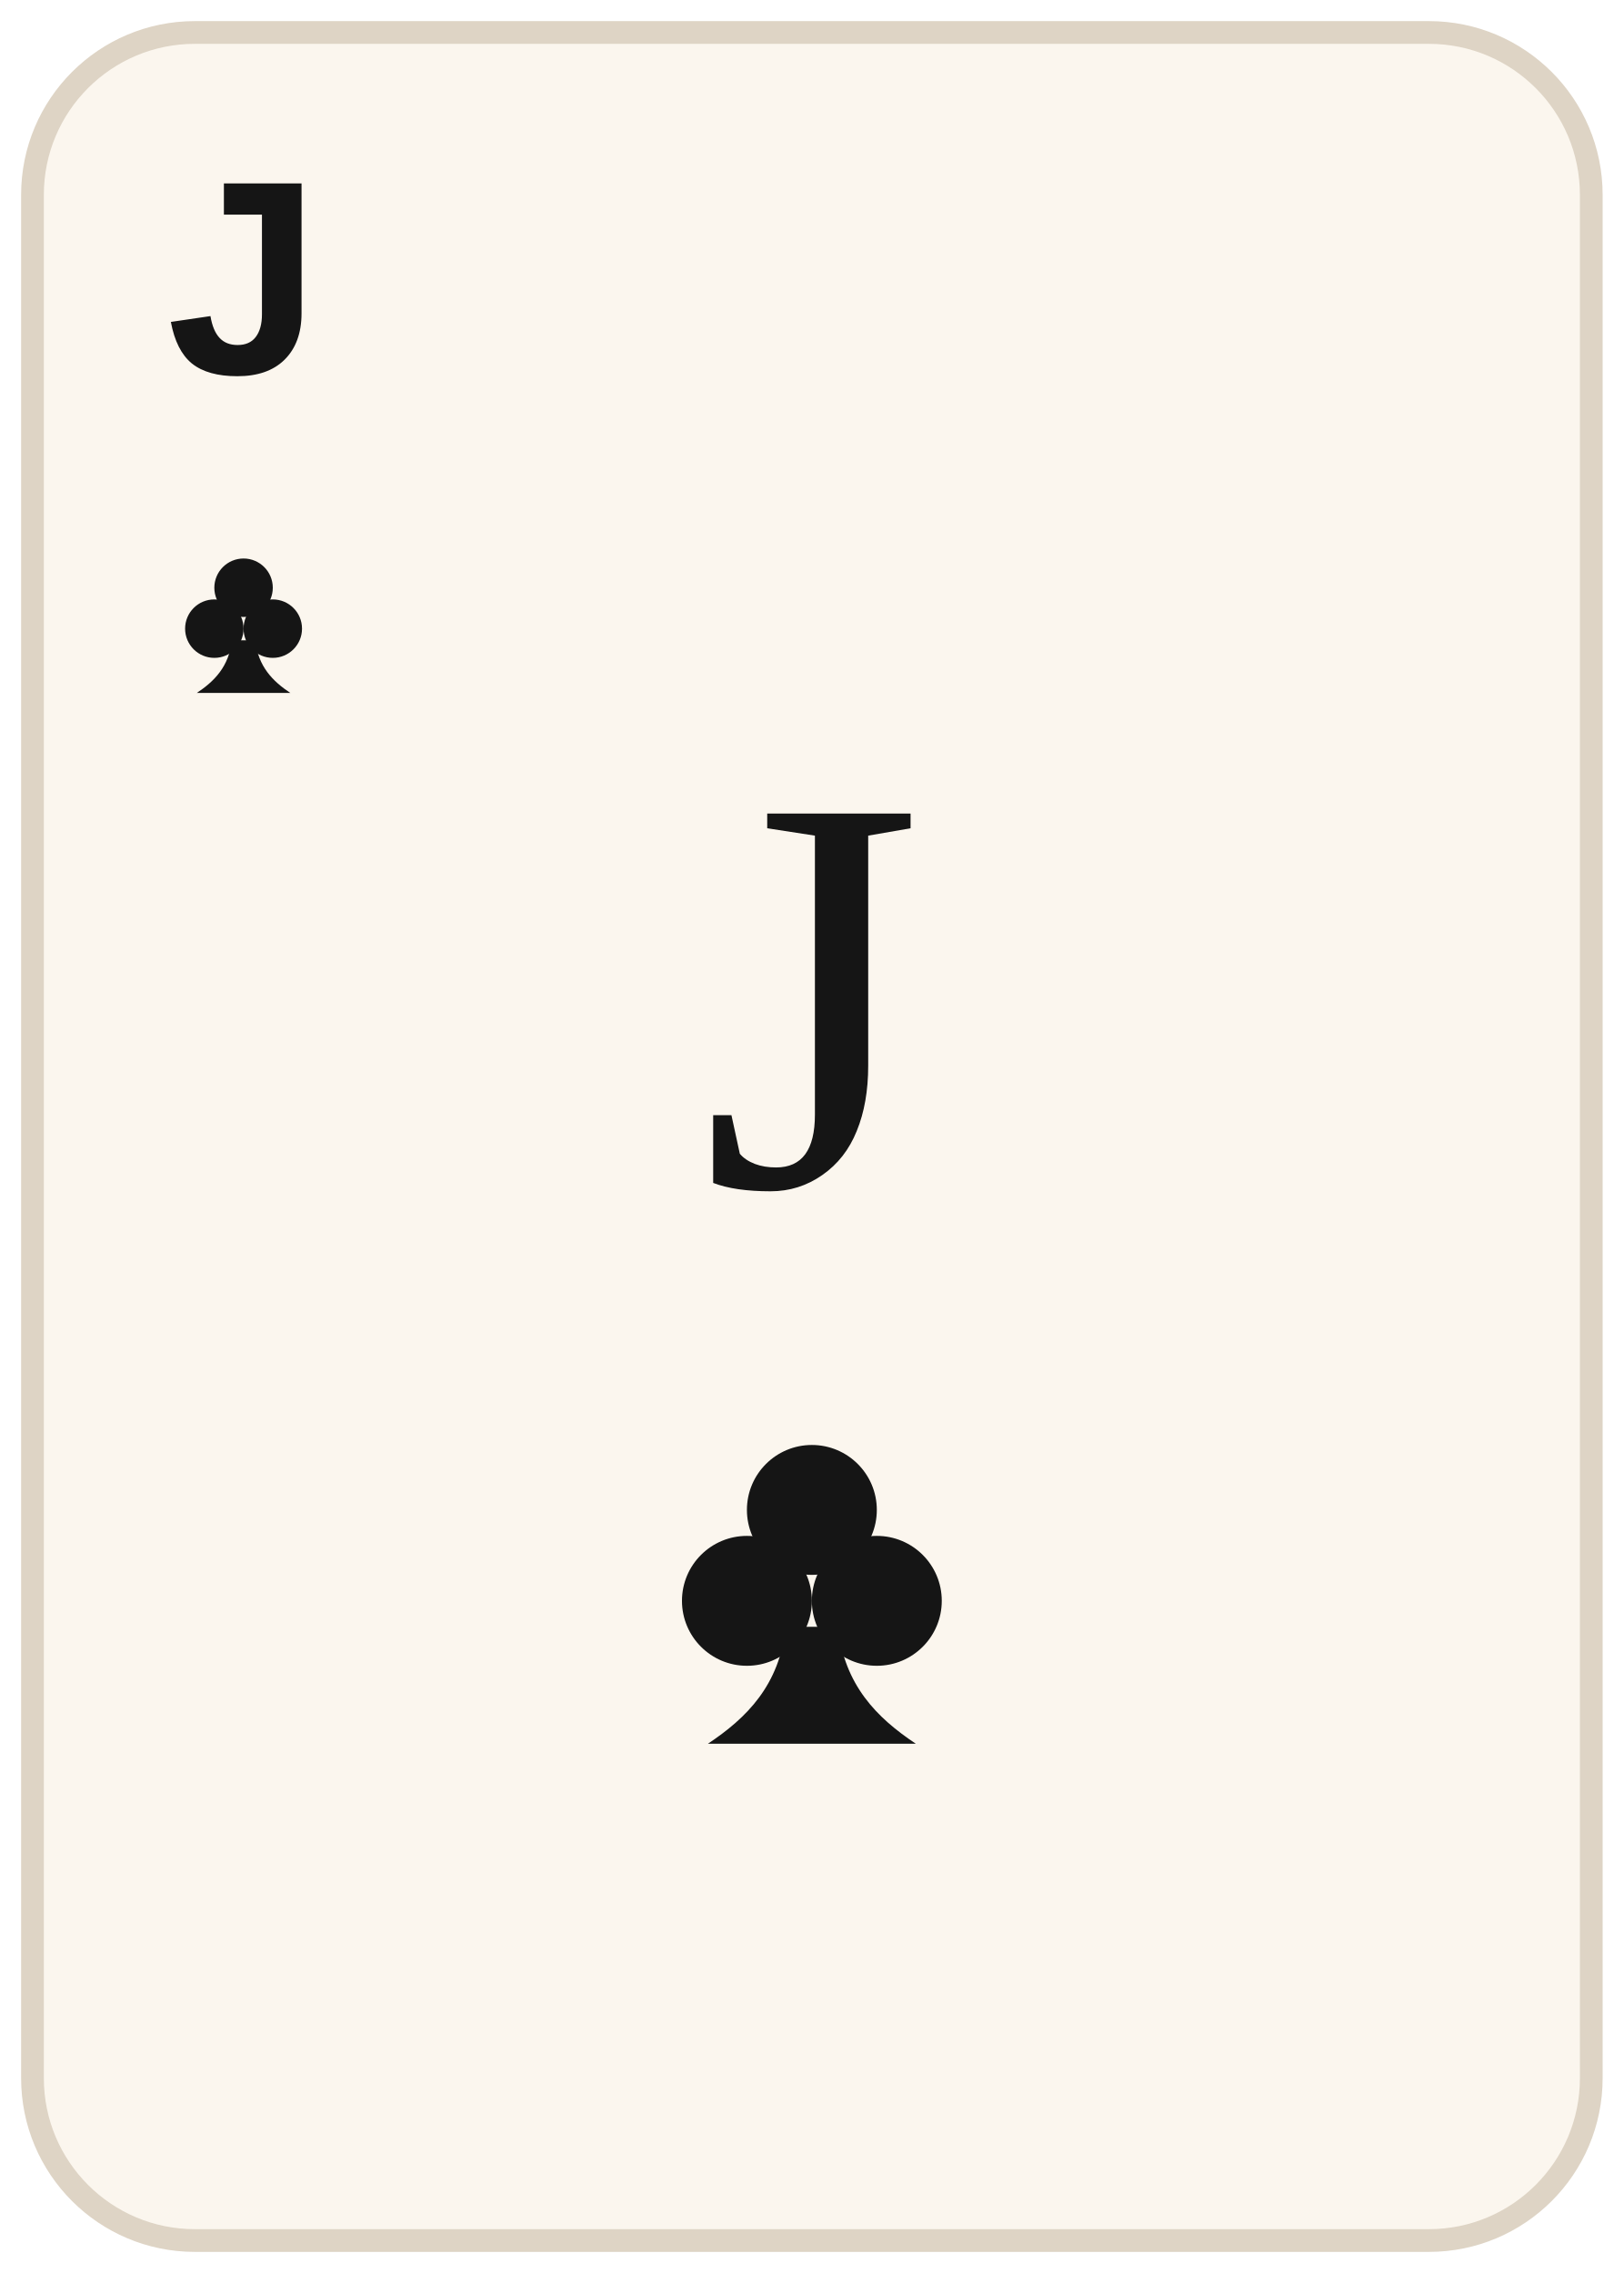
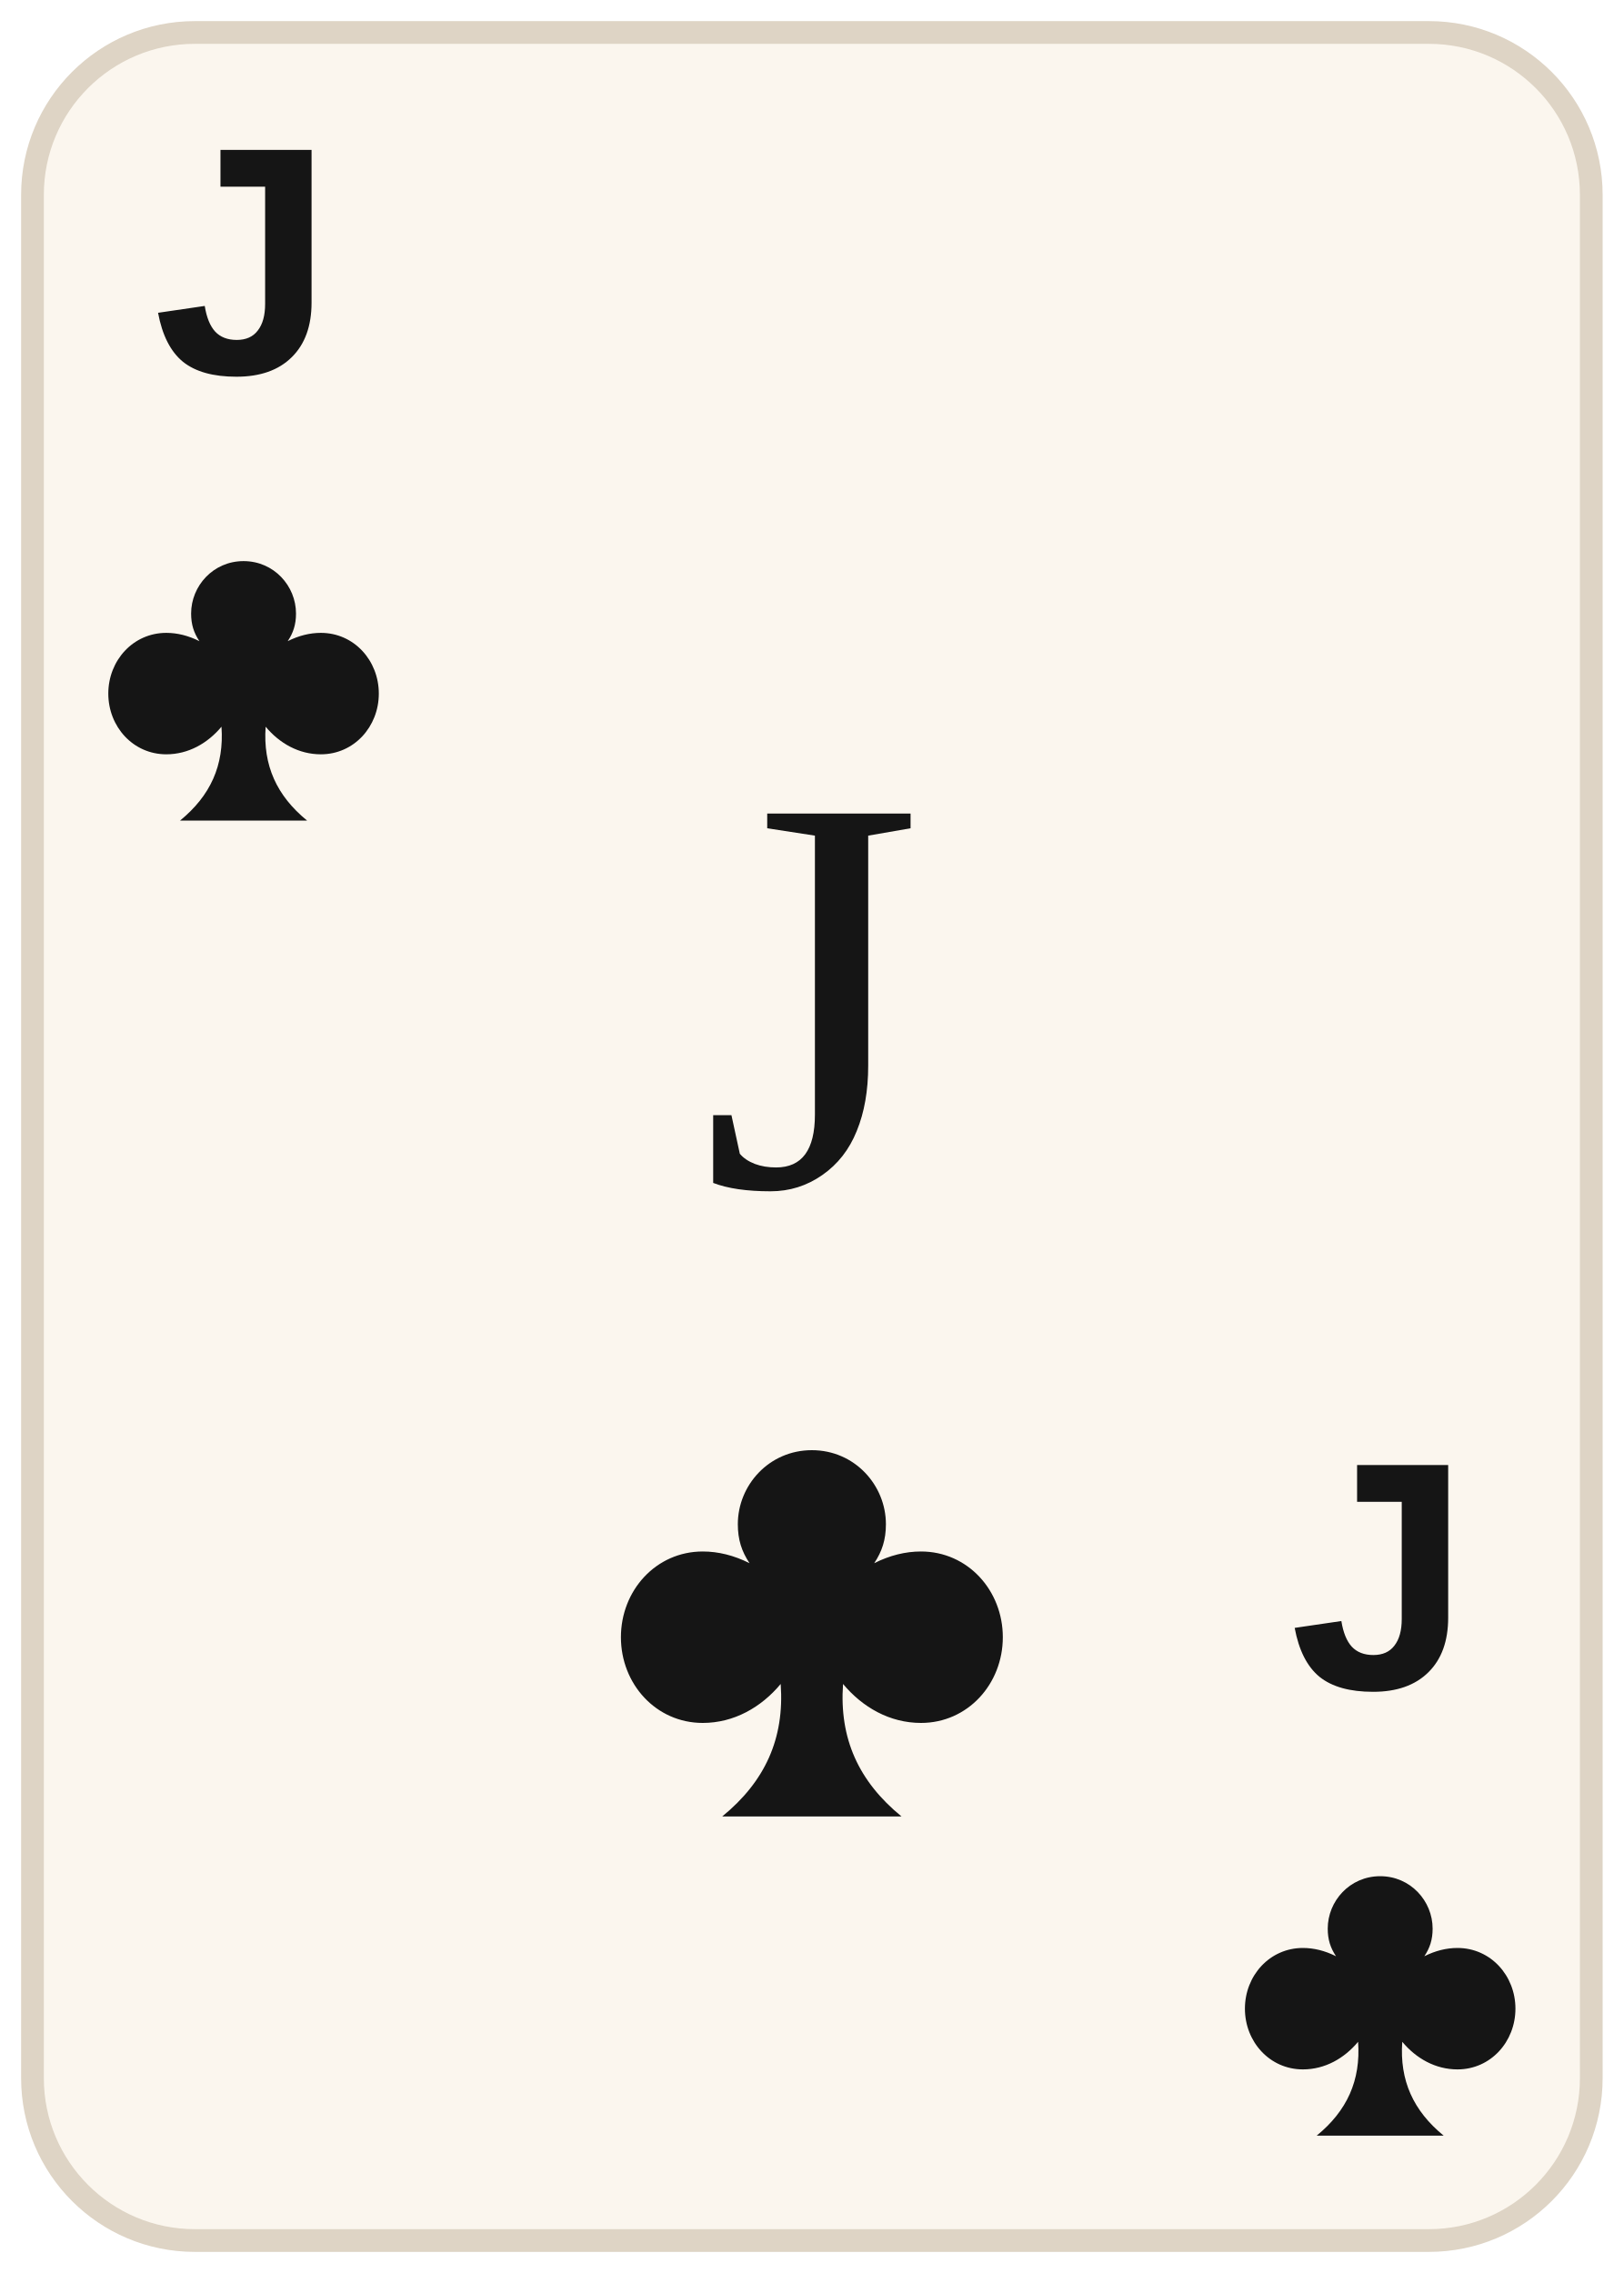
<svg xmlns="http://www.w3.org/2000/svg" viewBox="0 0 100 140" role="img" aria-label="Jack of Clubs">
  <rect x="2" y="2" width="96" height="136" rx="10" fill="#fbf6ee" stroke="#ded4c5" stroke-width="1.4" />
  <g font-family="Haskoy,-apple-system,BlinkMacSystemFont,'Segoe UI',Arial,sans-serif">
-     <text x="15" y="23" fill="#151515" font-size="17" font-weight="600" text-anchor="middle">J</text>
-     <g fill="#151515" transform="translate(15 38) scale(0.18)">
-       <circle cx="0" cy="-10" r="10" />
-       <circle cx="-10" cy="4" r="10" />
-       <circle cx="10" cy="4" r="10" />
-       <path d="M-4 8c-1 9-6 14-12 18h32c-6-4-11-9-12-18Z" />
+     <text x="15" y="23" fill="#151515" font-size="20" font-weight="700" text-anchor="middle">J</text>
+     <g fill="#151515" transform="translate(15 40) scale(0.17)">
+       <path d="M0-32C-11-32-19-23-19-13c0 4 1 7 3 10-4-2-8-3-12-3-12 0-21 10-21 22s9 22 21 22c8 0 15-4 20-10 1 14-4 25-15 34h46C12 53 7 42 8 28c5 6 12 10 20 10 12 0 21-10 21-22S40-6 28-6c-4 0-8 1-12 3 2-3 3-6 3-10 0-10-8-19-19-19Z" />
    </g>
  </g>
  <g>
    <text x="50" y="65" fill="#151515" font-size="35" font-weight="500" text-anchor="middle" dominant-baseline="middle">J</text>
-     <g fill="#151515" transform="translate(50 97) scale(0.4)">
-       <circle cx="0" cy="-10" r="10" />
-       <circle cx="-10" cy="4" r="10" />
-       <circle cx="10" cy="4" r="10" />
-       <path d="M-4 8c-1 9-6 14-12 18h32c-6-4-11-9-12-18Z" />
+     <g fill="#151515" transform="translate(50 97) scale(0.24)">
+       <path d="M0-32C-11-32-19-23-19-13c0 4 1 7 3 10-4-2-8-3-12-3-12 0-21 10-21 22s9 22 21 22c8 0 15-4 20-10 1 14-4 25-15 34h46C12 53 7 42 8 28c5 6 12 10 20 10 12 0 21-10 21-22S40-6 28-6c-4 0-8 1-12 3 2-3 3-6 3-10 0-10-8-19-19-19Z" />
+     </g>
+   </g>
+   <g data-card-corner="bottom-right" font-family="Haskoy,-apple-system,BlinkMacSystemFont,'Segoe UI',Arial,sans-serif">
+     <text x="85" y="104" fill="#151515" font-size="20" font-weight="700" text-anchor="middle">J</text>
+     <g fill="#151515" transform="translate(85 121) scale(0.17)">
+       <path d="M0-32C-11-32-19-23-19-13c0 4 1 7 3 10-4-2-8-3-12-3-12 0-21 10-21 22s9 22 21 22c8 0 15-4 20-10 1 14-4 25-15 34h46C12 53 7 42 8 28c5 6 12 10 20 10 12 0 21-10 21-22S40-6 28-6c-4 0-8 1-12 3 2-3 3-6 3-10 0-10-8-19-19-19Z" />
    </g>
  </g>
</svg>
